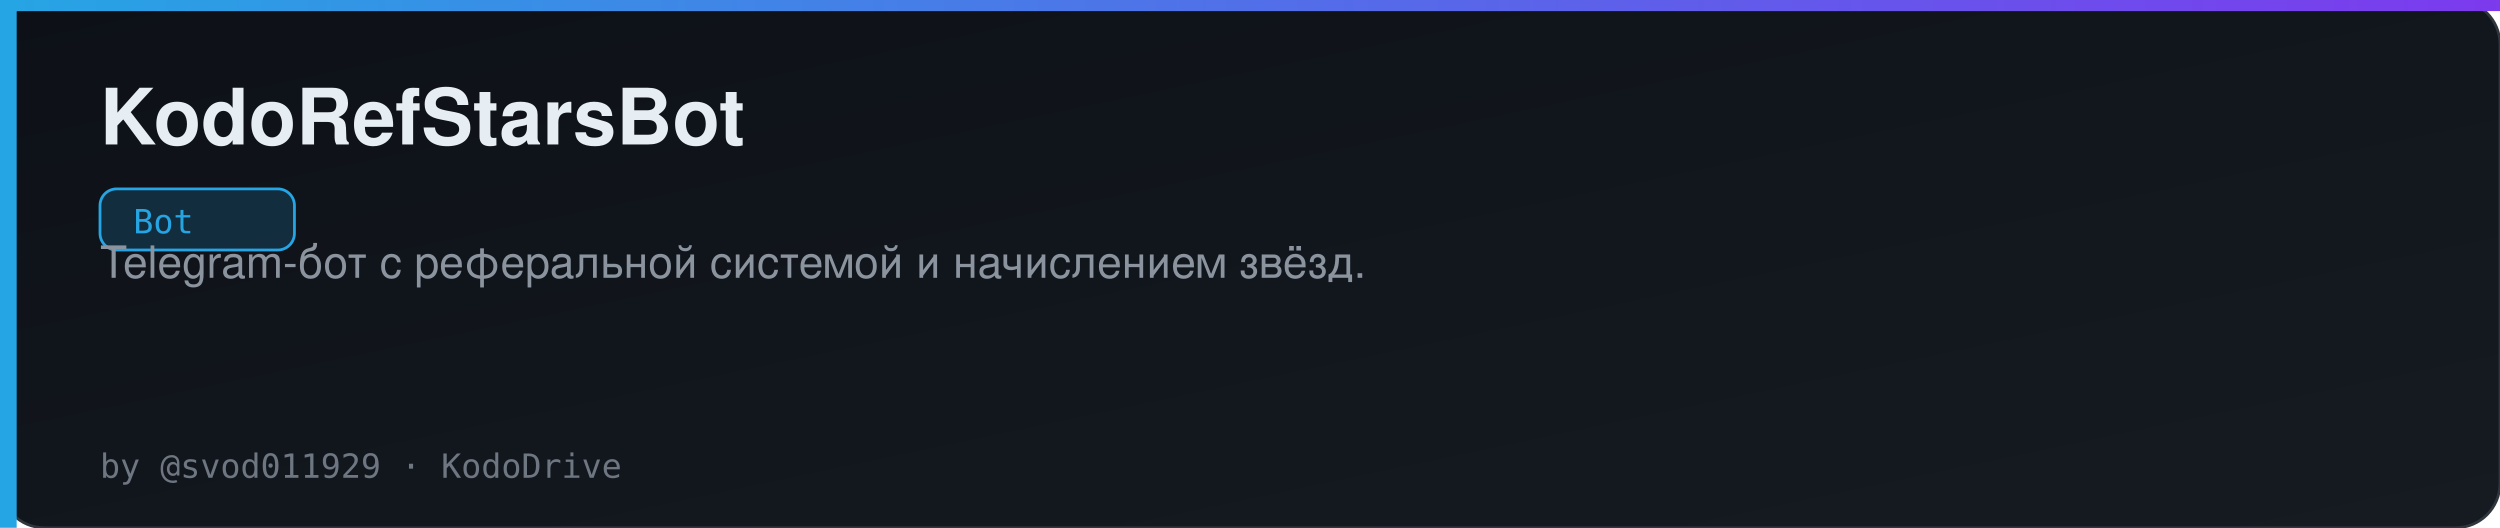
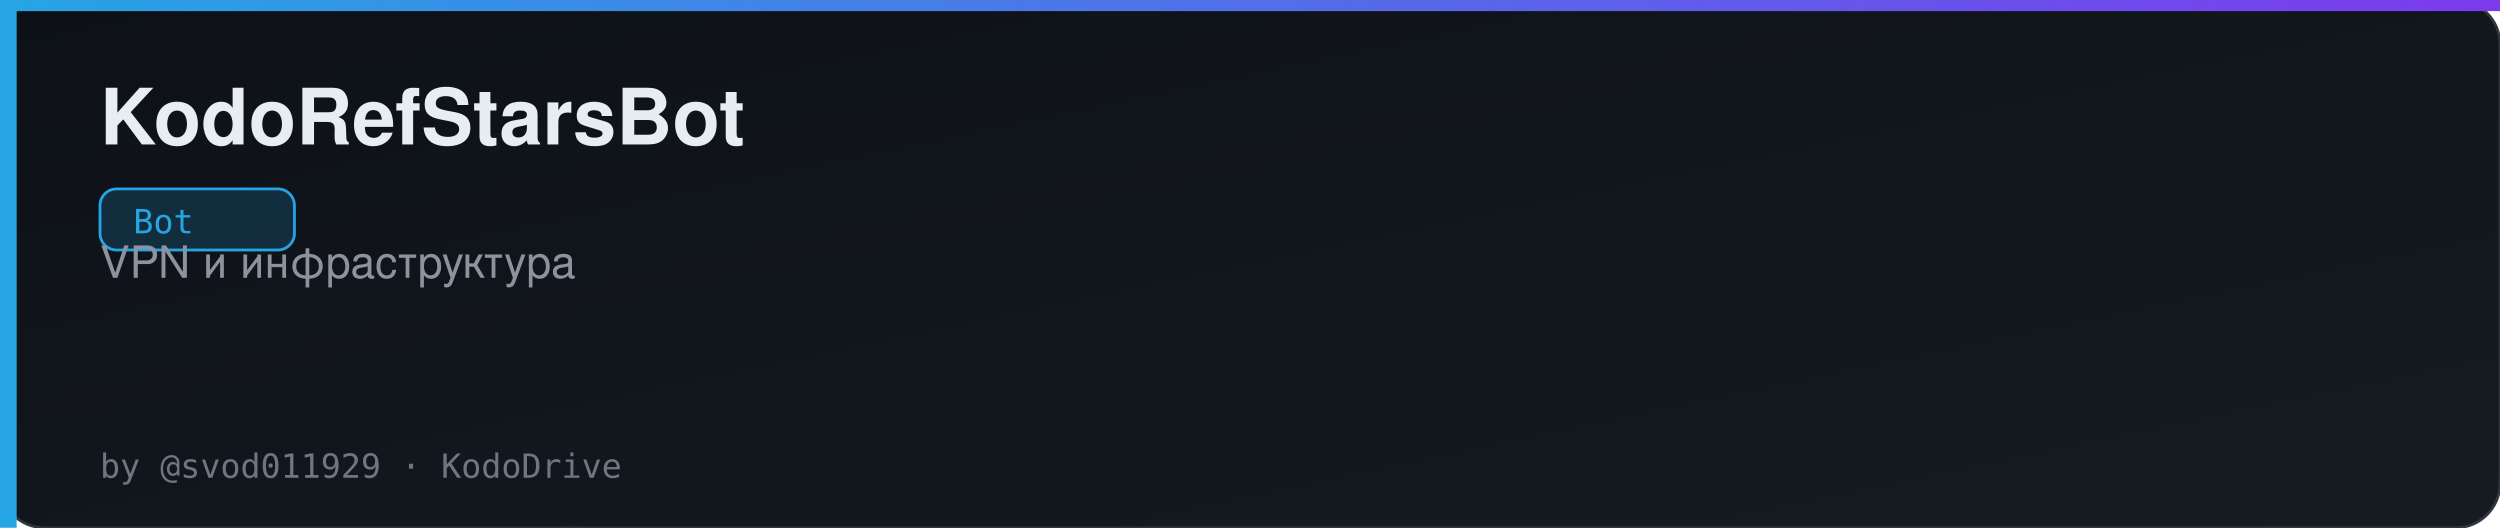
<svg xmlns="http://www.w3.org/2000/svg" width="900" height="190" viewBox="0 0 900 190">
  <defs>
    <linearGradient id="bg" x1="0" y1="0" x2="1" y2="1">
      <stop offset="0%" stop-color="#0D1117" />
      <stop offset="100%" stop-color="#161B22" />
    </linearGradient>
    <linearGradient id="line" x1="0" y1="0" x2="1" y2="0">
      <stop offset="0%" stop-color="#26A5E4" />
      <stop offset="100%" stop-color="#7C3AED" />
    </linearGradient>
  </defs>
  <rect width="900" height="190" rx="16" fill="url(#bg)" stroke="#30363D" />
  <rect x="0" y="0" width="900" height="4" fill="url(#line)" />
  <rect x="0" y="0" width="6" height="190" fill="#26A5E4" />
  <text x="36" y="52" font-family="Segoe UI, Helvetica, Arial, sans-serif" font-size="28" font-weight="700" fill="#E6EDF3">KodoRefStarsBot</text>
  <rect x="36" y="68" width="70" height="22" rx="6" fill="#26A5E4" fill-opacity="0.18" stroke="#26A5E4" />
  <text x="48" y="84" font-family="ui-monospace, SFMono-Regular, Menlo, monospace" font-size="12" fill="#26A5E4">Bot</text>
-   <text x="36" y="100" font-family="Segoe UI, Helvetica, Arial, sans-serif" font-size="16" fill="#8B949E">Telegram-бот с реферальной системой и начислением звёзд.</text>
+   <text x="36" y="100" font-family="Segoe UI, Helvetica, Arial, sans-serif" font-size="16" fill="#8B949E">VPN и инфраструктура</text>
  <text x="36" y="172" font-family="ui-monospace, SFMono-Regular, Menlo, monospace" font-size="12" fill="#6E7681">by @svod011929 · KodoDrive</text>
</svg>
